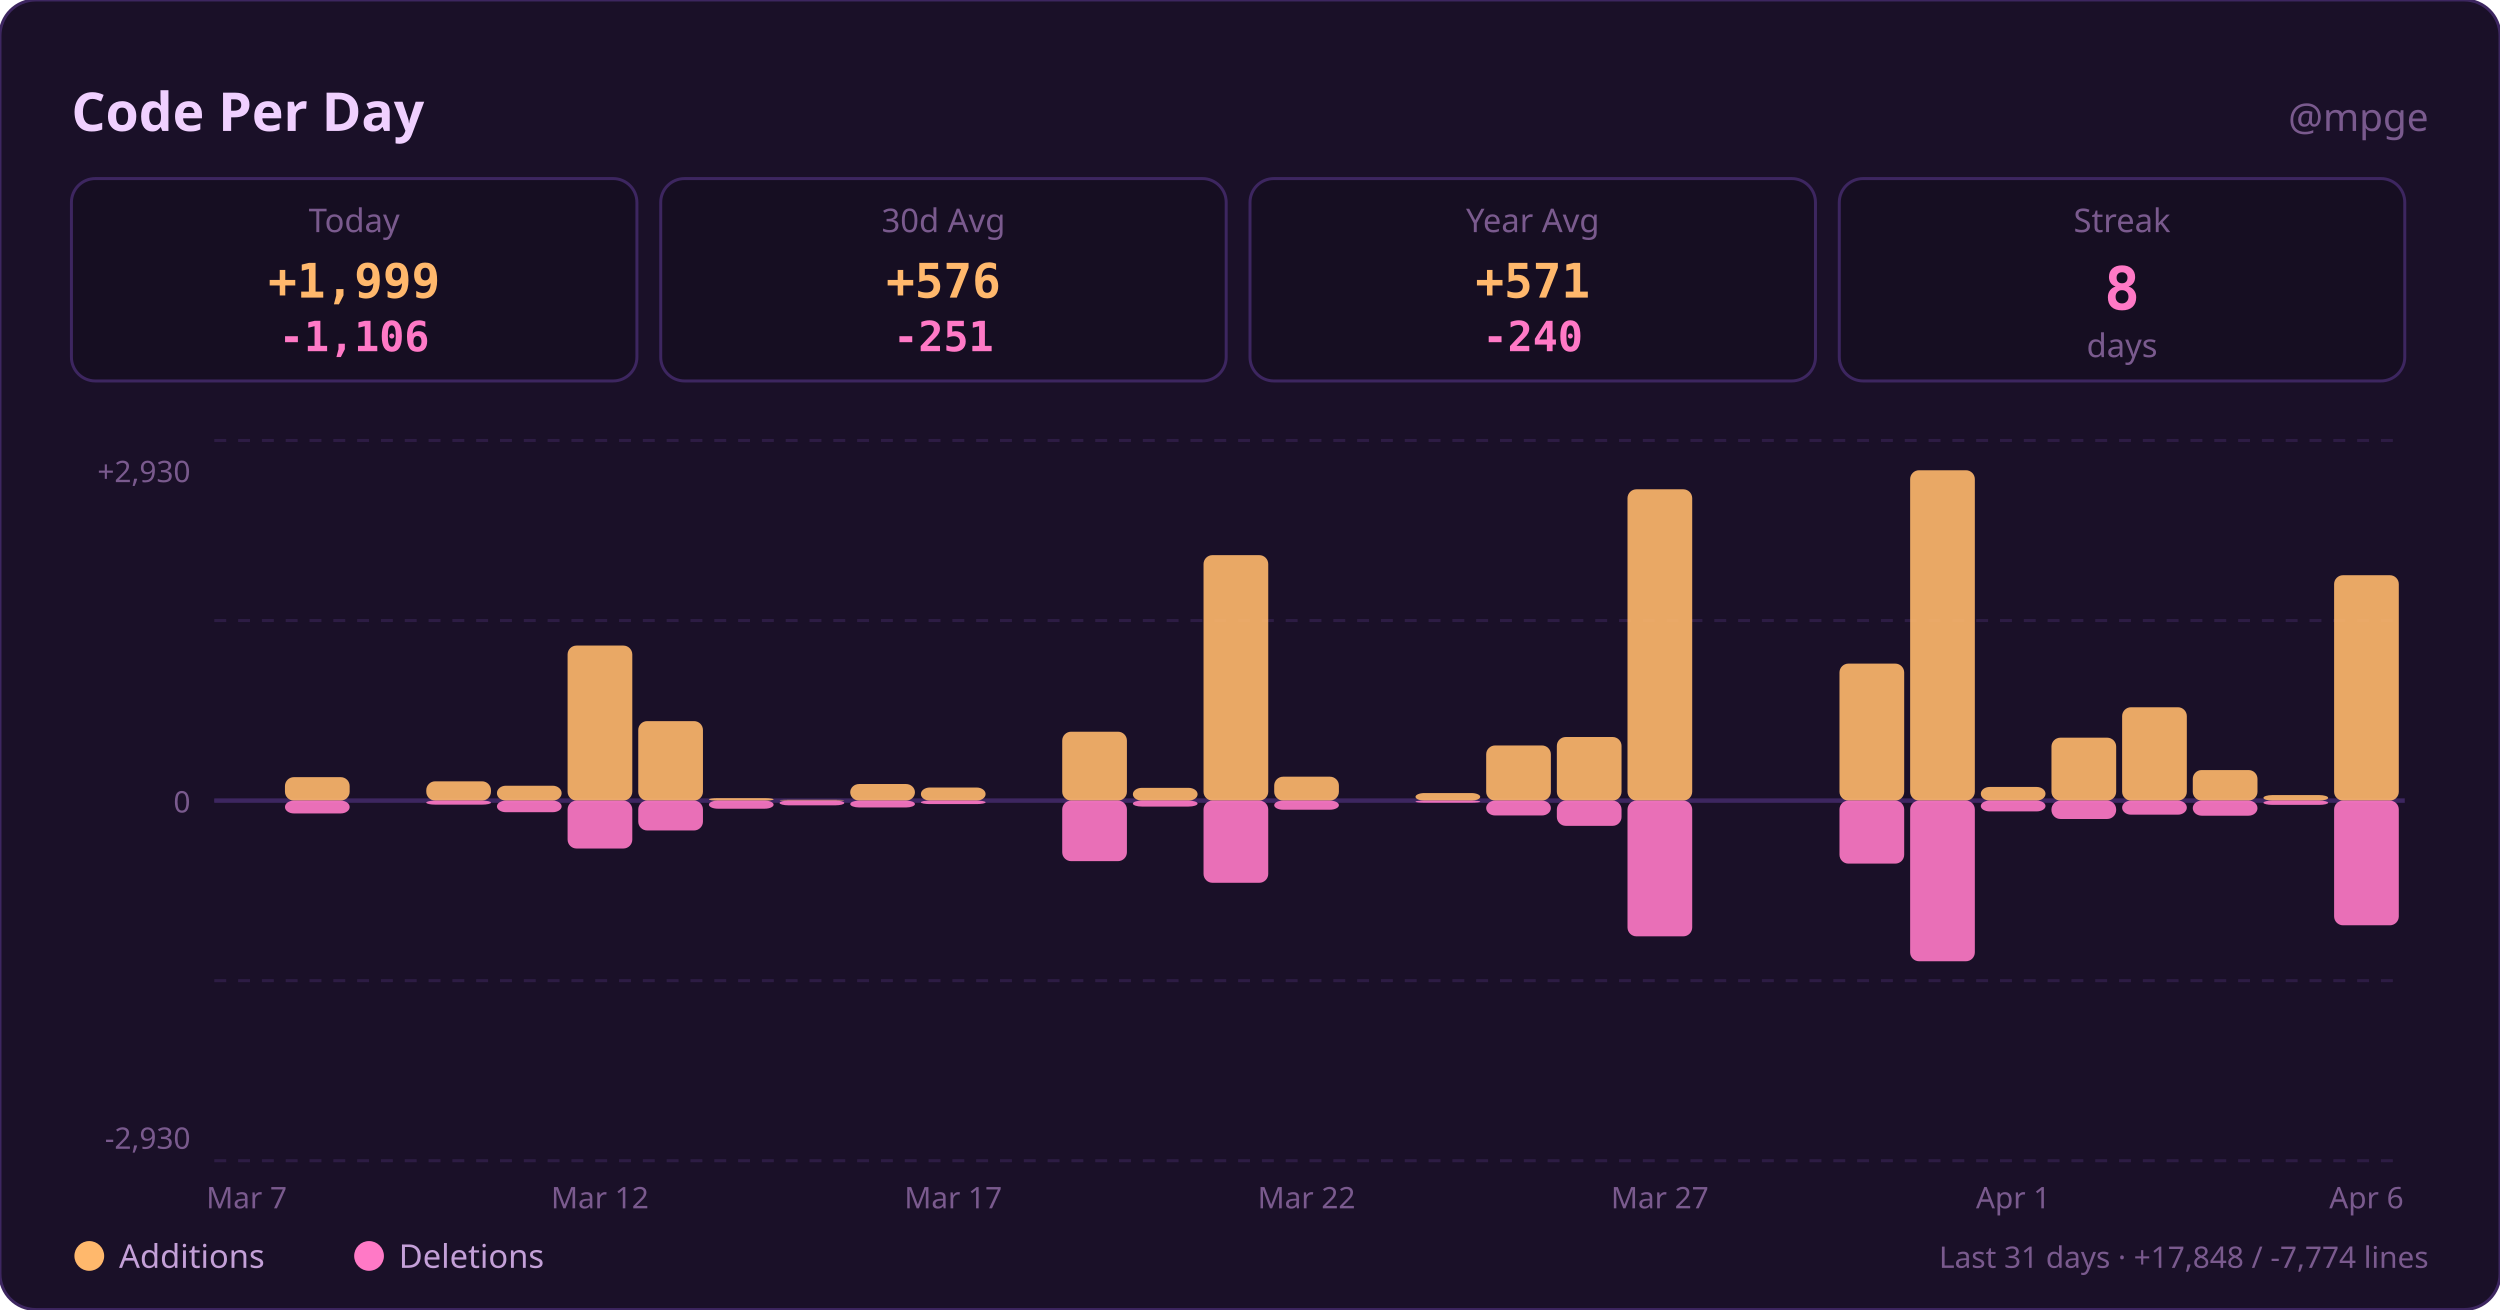
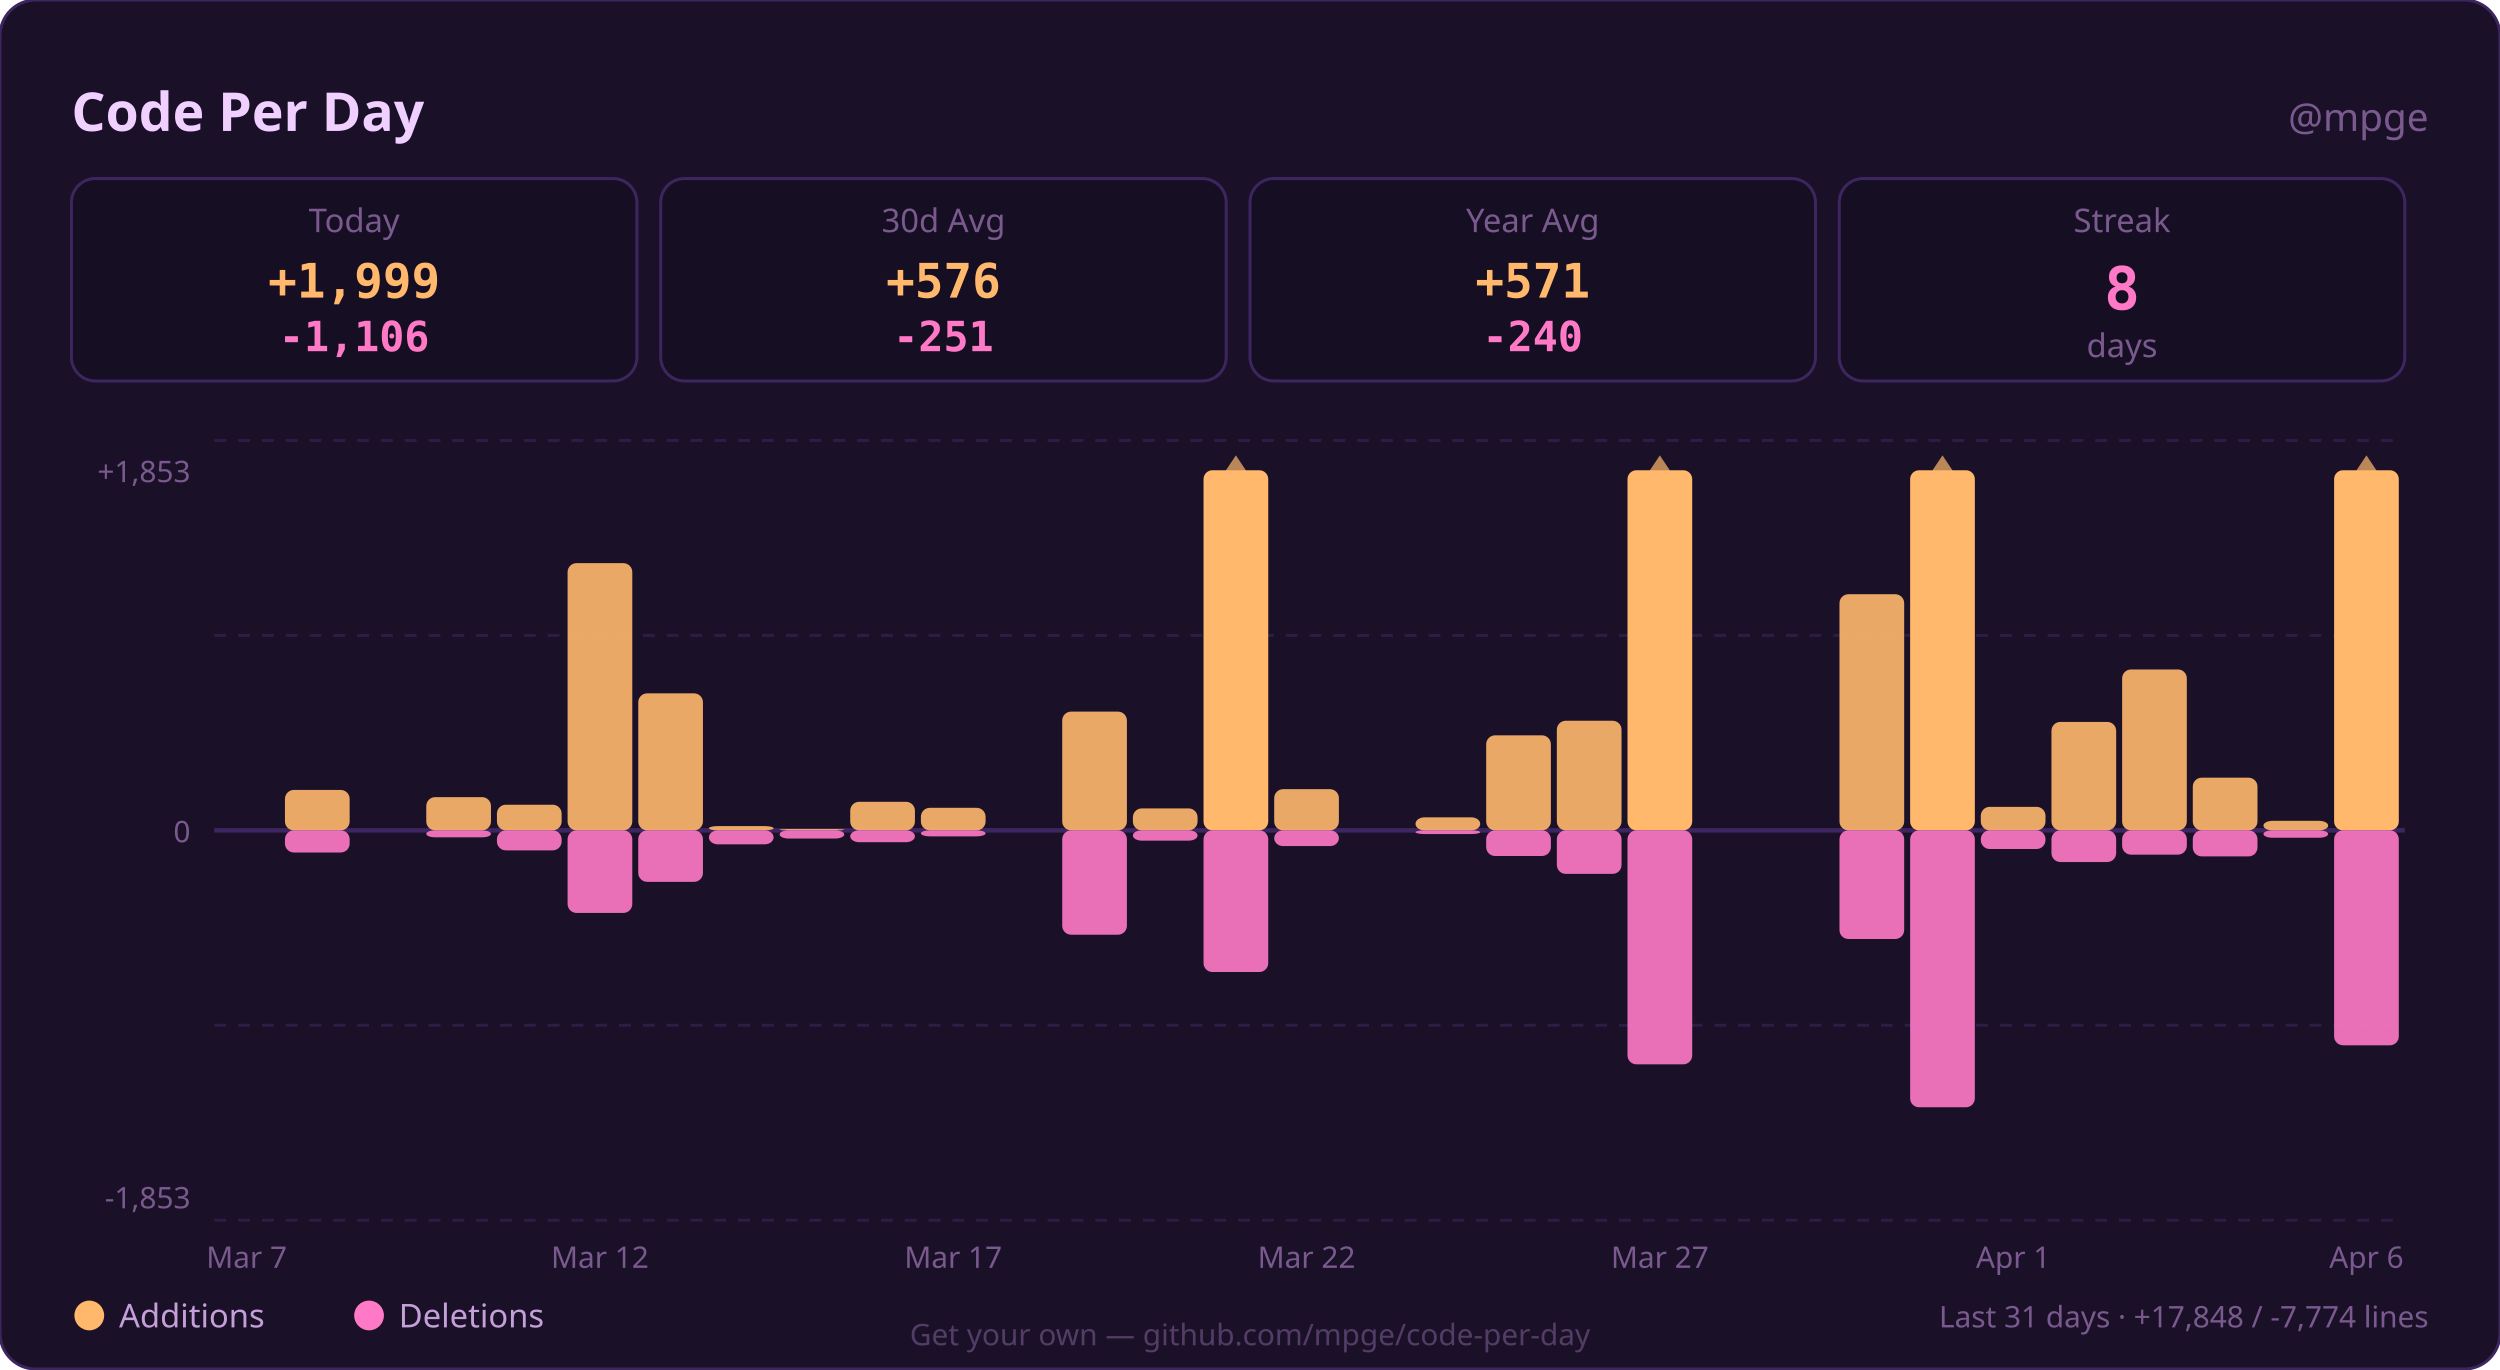
- <svg xmlns="http://www.w3.org/2000/svg" width="840" height="440" viewBox="0 0 840 440">
+ <svg xmlns="http://www.w3.org/2000/svg" width="840" height="460" viewBox="0 0 840 460">
  <style>
      @keyframes fadeInUp {
        from { opacity: 0; transform: translateY(12px); }
        to   { opacity: 1; transform: translateY(0); }
      }
      @keyframes growBar {
        from { transform: scaleY(0); }
        to   { transform: scaleY(1); }
      }
      .cpd-header  { animation: fadeInUp 0.5s ease both; }
      .cpd-stats   { animation: fadeInUp 0.5s ease 0.15s both; }
      .cpd-chart   { animation: fadeInUp 0.5s ease 0.3s both; }
      .cpd-legend  { animation: fadeInUp 0.5s ease 0.45s both; }
    </style>
-   <rect width="840" height="440" rx="12" fill="#1a1028" stroke="#3d2660" stroke-width="1" />
+   <rect width="840" height="460" rx="12" fill="#1a1028" stroke="#3d2660" stroke-width="1" />
  <g class="cpd-header">
-     <text x="24" y="44" fill="#f0d0ff" font-size="18" font-family="'Segoe UI', sans-serif" font-weight="700">Code Per Day</text>
+     <a href="https://github.com/mpge/code-per-day" target="_blank">
+       <text x="24" y="44" fill="#f0d0ff" font-size="18" font-family="'Segoe UI', sans-serif" font-weight="700">Code Per Day</text>
+     </a>
    <text x="816" y="44" fill="#7a5a8e" font-size="13" font-family="'Segoe UI', sans-serif" text-anchor="end" font-weight="500">@mpge</text>
  </g>
  <g class="cpd-stats">
    <rect x="24" y="60" width="190" height="68" rx="8" fill="#160e22" stroke="#3d2660" stroke-width="1" />
    <text x="119" y="78" fill="#7a5a8e" font-size="11" font-family="'Segoe UI', sans-serif" text-anchor="middle" font-weight="500">Today</text>
    <text x="119" y="100" fill="#ffb86c" font-size="16" font-family="'Segoe UI Mono', 'Cascadia Code', monospace" text-anchor="middle" font-weight="700">+1,999</text>
    <text x="119" y="118" fill="#ff79c6" font-size="14" font-family="'Segoe UI Mono', 'Cascadia Code', monospace" text-anchor="middle" font-weight="600">-1,106</text>
    <rect x="222" y="60" width="190" height="68" rx="8" fill="#160e22" stroke="#3d2660" stroke-width="1" />
    <text x="317" y="78" fill="#7a5a8e" font-size="11" font-family="'Segoe UI', sans-serif" text-anchor="middle" font-weight="500">30d Avg</text>
    <text x="317" y="100" fill="#ffb86c" font-size="16" font-family="'Segoe UI Mono', 'Cascadia Code', monospace" text-anchor="middle" font-weight="700">+576</text>
    <text x="317" y="118" fill="#ff79c6" font-size="14" font-family="'Segoe UI Mono', 'Cascadia Code', monospace" text-anchor="middle" font-weight="600">-251</text>
    <rect x="420" y="60" width="190" height="68" rx="8" fill="#160e22" stroke="#3d2660" stroke-width="1" />
    <text x="515" y="78" fill="#7a5a8e" font-size="11" font-family="'Segoe UI', sans-serif" text-anchor="middle" font-weight="500">Year Avg</text>
    <text x="515" y="100" fill="#ffb86c" font-size="16" font-family="'Segoe UI Mono', 'Cascadia Code', monospace" text-anchor="middle" font-weight="700">+571</text>
    <text x="515" y="118" fill="#ff79c6" font-size="14" font-family="'Segoe UI Mono', 'Cascadia Code', monospace" text-anchor="middle" font-weight="600">-240</text>
    <rect x="618" y="60" width="190" height="68" rx="8" fill="#160e22" stroke="#3d2660" stroke-width="1" />
    <text x="713" y="78" fill="#7a5a8e" font-size="11" font-family="'Segoe UI', sans-serif" text-anchor="middle" font-weight="500">Streak</text>
    <text x="713" y="104" fill="#ff79c6" font-size="20" font-family="'Segoe UI Mono', 'Cascadia Code', monospace" text-anchor="middle" font-weight="700">8</text>
    <text x="713" y="120" fill="#7a5a8e" font-size="11" font-family="'Segoe UI', sans-serif" text-anchor="middle">days</text>
  </g>
  <g class="cpd-chart">
    <line x1="72" y1="148" x2="808" y2="148" stroke="#2d1c44" stroke-width="1" stroke-dasharray="4,4" />
-     <line x1="72" y1="208.5" x2="808" y2="208.5" stroke="#2d1c44" stroke-width="1" stroke-dasharray="4,4" />
-     <line x1="72" y1="269" x2="808" y2="269" stroke="#2d1c44" stroke-width="1" stroke-dasharray="4,4" />
-     <line x1="72" y1="329.5" x2="808" y2="329.5" stroke="#2d1c44" stroke-width="1" stroke-dasharray="4,4" />
-     <line x1="72" y1="390" x2="808" y2="390" stroke="#2d1c44" stroke-width="1" stroke-dasharray="4,4" />
-     <line x1="72" y1="269" x2="808" y2="269" stroke="#3d2660" stroke-width="1.5" />
-     <text x="64" y="162" fill="#7a5a8e" font-size="10" font-family="'Segoe UI', sans-serif" text-anchor="end">+2,930</text>
-     <text x="64" y="386" fill="#7a5a8e" font-size="10" font-family="'Segoe UI', sans-serif" text-anchor="end">-2,930</text>
-     <text x="64" y="273" fill="#7a5a8e" font-size="10" font-family="'Segoe UI', sans-serif" text-anchor="end">0</text>
-     <rect x="95.742" y="261.12" width="21.742" height="7.88" fill="#ffb86c" rx="3" opacity="0.9" />
-     <rect x="95.742" y="269" width="21.742" height="4.319" fill="#ff79c6" rx="3" opacity="0.9" />
-     <rect x="143.226" y="262.522" width="21.742" height="6.478" fill="#ffb86c" rx="3" opacity="0.9" />
-     <rect x="143.226" y="269" width="21.742" height="1.364" fill="#ff79c6" rx="3" opacity="0.9" />
-     <rect x="166.968" y="263.999" width="21.742" height="5.001" fill="#ffb86c" rx="3" opacity="0.9" />
-     <rect x="166.968" y="269" width="21.742" height="3.902" fill="#ff79c6" rx="3" opacity="0.9" />
-     <rect x="190.71" y="216.91" width="21.742" height="52.09" fill="#ffb86c" rx="3" opacity="0.9" />
-     <rect x="190.71" y="269" width="21.742" height="16.101" fill="#ff79c6" rx="3" opacity="0.9" />
-     <rect x="214.452" y="242.292" width="21.742" height="26.708" fill="#ffb86c" rx="3" opacity="0.9" />
-     <rect x="214.452" y="269" width="21.742" height="10.039" fill="#ff79c6" rx="3" opacity="0.9" />
-     <rect x="238.194" y="268.167" width="21.742" height="0.833" fill="#ffb86c" rx="3" opacity="0.9" />
-     <rect x="238.194" y="269" width="21.742" height="2.728" fill="#ff79c6" rx="3" opacity="0.9" />
-     <rect x="261.935" y="268.735" width="21.742" height="0.265" fill="#ffb86c" rx="3" opacity="0.9" />
-     <rect x="261.935" y="269" width="21.742" height="1.591" fill="#ff79c6" rx="3" opacity="0.9" />
-     <rect x="285.677" y="263.431" width="21.742" height="5.569" fill="#ffb86c" rx="3" opacity="0.9" />
-     <rect x="285.677" y="269" width="21.742" height="2.311" fill="#ff79c6" rx="3" opacity="0.9" />
-     <rect x="309.419" y="264.605" width="21.742" height="4.395" fill="#ffb86c" rx="3" opacity="0.9" />
-     <rect x="309.419" y="269" width="21.742" height="1.174" fill="#ff79c6" rx="3" opacity="0.9" />
-     <rect x="356.903" y="245.853" width="21.742" height="23.147" fill="#ffb86c" rx="3" opacity="0.9" />
-     <rect x="356.903" y="269" width="21.742" height="20.344" fill="#ff79c6" rx="3" opacity="0.9" />
-     <rect x="380.645" y="264.719" width="21.742" height="4.281" fill="#ffb86c" rx="3" opacity="0.9" />
-     <rect x="380.645" y="269" width="21.742" height="2.008" fill="#ff79c6" rx="3" opacity="0.9" />
-     <rect x="404.387" y="186.527" width="21.742" height="82.473" fill="#ffb86c" rx="3" opacity="0.9" />
-     <rect x="404.387" y="269" width="21.742" height="27.617" fill="#ff79c6" rx="3" opacity="0.9" />
-     <rect x="428.129" y="260.969" width="21.742" height="8.031" fill="#ffb86c" rx="3" opacity="0.9" />
-     <rect x="428.129" y="269" width="21.742" height="3.069" fill="#ff79c6" rx="3" opacity="0.9" />
-     <rect x="475.613" y="266.462" width="21.742" height="2.538" fill="#ffb86c" rx="3" opacity="0.9" />
-     <rect x="475.613" y="269" width="21.742" height="0.72" fill="#ff79c6" rx="3" opacity="0.9" />
-     <rect x="499.355" y="250.475" width="21.742" height="18.525" fill="#ffb86c" rx="3" opacity="0.9" />
-     <rect x="499.355" y="269" width="21.742" height="5.001" fill="#ff79c6" rx="3" opacity="0.9" />
-     <rect x="523.097" y="247.633" width="21.742" height="21.367" fill="#ffb86c" rx="3" opacity="0.9" />
-     <rect x="523.097" y="269" width="21.742" height="8.486" fill="#ff79c6" rx="3" opacity="0.9" />
-     <rect x="546.839" y="164.402" width="21.742" height="104.598" fill="#ffb86c" rx="3" opacity="0.9" />
-     <rect x="546.839" y="269" width="21.742" height="45.612" fill="#ff79c6" rx="3" opacity="0.9" />
-     <rect x="618.065" y="222.971" width="21.742" height="46.029" fill="#ffb86c" rx="3" opacity="0.9" />
-     <rect x="618.065" y="269" width="21.742" height="21.177" fill="#ff79c6" rx="3" opacity="0.9" />
-     <rect x="641.806" y="158" width="21.742" height="111" fill="#ffb86c" rx="3" opacity="0.9" />
-     <rect x="641.806" y="269" width="21.742" height="53.985" fill="#ff79c6" rx="3" opacity="0.9" />
-     <rect x="665.548" y="264.416" width="21.742" height="4.584" fill="#ffb86c" rx="3" opacity="0.9" />
-     <rect x="665.548" y="269" width="21.742" height="3.637" fill="#ff79c6" rx="3" opacity="0.9" />
-     <rect x="689.29" y="247.861" width="21.742" height="21.139" fill="#ffb86c" rx="3" opacity="0.9" />
-     <rect x="689.29" y="269" width="21.742" height="6.175" fill="#ff79c6" rx="3" opacity="0.9" />
-     <rect x="713.032" y="237.632" width="21.742" height="31.368" fill="#ffb86c" rx="3" opacity="0.9" />
-     <rect x="713.032" y="269" width="21.742" height="4.735" fill="#ff79c6" rx="3" opacity="0.9" />
-     <rect x="736.774" y="258.733" width="21.742" height="10.267" fill="#ffb86c" rx="3" opacity="0.9" />
-     <rect x="736.774" y="269" width="21.742" height="5.076" fill="#ff79c6" rx="3" opacity="0.9" />
-     <rect x="760.516" y="267.144" width="21.742" height="1.856" fill="#ffb86c" rx="3" opacity="0.9" />
-     <rect x="760.516" y="269" width="21.742" height="1.44" fill="#ff79c6" rx="3" opacity="0.9" />
-     <rect x="784.258" y="193.27" width="21.742" height="75.73" fill="#ffb86c" rx="3" opacity="0.9" />
-     <rect x="784.258" y="269" width="21.742" height="41.9" fill="#ff79c6" rx="3" opacity="0.9" />
-     <text x="82.871" y="406" fill="#7a5a8e" font-size="10" font-family="'Segoe UI', sans-serif" text-anchor="middle">Mar 7</text>
-     <text x="201.581" y="406" fill="#7a5a8e" font-size="10" font-family="'Segoe UI', sans-serif" text-anchor="middle">Mar 12</text>
-     <text x="320.29" y="406" fill="#7a5a8e" font-size="10" font-family="'Segoe UI', sans-serif" text-anchor="middle">Mar 17</text>
-     <text x="439" y="406" fill="#7a5a8e" font-size="10" font-family="'Segoe UI', sans-serif" text-anchor="middle">Mar 22</text>
-     <text x="557.71" y="406" fill="#7a5a8e" font-size="10" font-family="'Segoe UI', sans-serif" text-anchor="middle">Mar 27</text>
-     <text x="676.419" y="406" fill="#7a5a8e" font-size="10" font-family="'Segoe UI', sans-serif" text-anchor="middle">Apr 1</text>
-     <text x="795.129" y="406" fill="#7a5a8e" font-size="10" font-family="'Segoe UI', sans-serif" text-anchor="middle">Apr 6</text>
+     <line x1="72" y1="213.5" x2="808" y2="213.5" stroke="#2d1c44" stroke-width="1" stroke-dasharray="4,4" />
+     <line x1="72" y1="279" x2="808" y2="279" stroke="#2d1c44" stroke-width="1" stroke-dasharray="4,4" />
+     <line x1="72" y1="344.5" x2="808" y2="344.5" stroke="#2d1c44" stroke-width="1" stroke-dasharray="4,4" />
+     <line x1="72" y1="410" x2="808" y2="410" stroke="#2d1c44" stroke-width="1" stroke-dasharray="4,4" />
+     <line x1="72" y1="279" x2="808" y2="279" stroke="#3d2660" stroke-width="1.5" />
+     <text x="64" y="162" fill="#7a5a8e" font-size="10" font-family="'Segoe UI', sans-serif" text-anchor="end">+1,853</text>
+     <text x="64" y="406" fill="#7a5a8e" font-size="10" font-family="'Segoe UI', sans-serif" text-anchor="end">-1,853</text>
+     <text x="64" y="283" fill="#7a5a8e" font-size="10" font-family="'Segoe UI', sans-serif" text-anchor="end">0</text>
+     <rect x="95.742" y="265.418" width="21.742" height="13.582" fill="#ffb86c" rx="3" opacity="0.9" />
+     <rect x="95.742" y="279" width="21.742" height="7.444" fill="#ff79c6" rx="3" opacity="0.9" />
+     <rect x="143.226" y="267.834" width="21.742" height="11.166" fill="#ffb86c" rx="3" opacity="0.9" />
+     <rect x="143.226" y="279" width="21.742" height="2.351" fill="#ff79c6" rx="3" opacity="0.9" />
+     <rect x="166.968" y="270.38" width="21.742" height="8.62" fill="#ffb86c" rx="3" opacity="0.9" />
+     <rect x="166.968" y="279" width="21.742" height="6.726" fill="#ff79c6" rx="3" opacity="0.9" />
+     <rect x="190.71" y="189.213" width="21.742" height="89.787" fill="#ffb86c" rx="3" opacity="0.9" />
+     <rect x="190.71" y="279" width="21.742" height="27.752" fill="#ff79c6" rx="3" opacity="0.9" />
+     <rect x="214.452" y="232.964" width="21.742" height="46.036" fill="#ffb86c" rx="3" opacity="0.9" />
+     <rect x="214.452" y="279" width="21.742" height="17.304" fill="#ff79c6" rx="3" opacity="0.9" />
+     <rect x="238.194" y="277.563" width="21.742" height="1.437" fill="#ffb86c" rx="3" opacity="0.9" />
+     <rect x="238.194" y="279" width="21.742" height="4.702" fill="#ff79c6" rx="3" opacity="0.9" />
+     <rect x="261.935" y="278.543" width="21.742" height="0.457" fill="#ffb86c" rx="3" opacity="0.9" />
+     <rect x="261.935" y="279" width="21.742" height="2.743" fill="#ff79c6" rx="3" opacity="0.9" />
+     <rect x="285.677" y="269.401" width="21.742" height="9.599" fill="#ffb86c" rx="3" opacity="0.9" />
+     <rect x="285.677" y="279" width="21.742" height="3.983" fill="#ff79c6" rx="3" opacity="0.9" />
+     <rect x="309.419" y="271.425" width="21.742" height="7.575" fill="#ffb86c" rx="3" opacity="0.9" />
+     <rect x="309.419" y="279" width="21.742" height="2.024" fill="#ff79c6" rx="3" opacity="0.9" />
+     <rect x="356.903" y="239.102" width="21.742" height="39.898" fill="#ffb86c" rx="3" opacity="0.9" />
+     <rect x="356.903" y="279" width="21.742" height="35.066" fill="#ff79c6" rx="3" opacity="0.9" />
+     <rect x="380.645" y="271.621" width="21.742" height="7.379" fill="#ffb86c" rx="3" opacity="0.9" />
+     <rect x="380.645" y="279" width="21.742" height="3.461" fill="#ff79c6" rx="3" opacity="0.9" />
+     <rect x="404.387" y="158" width="21.742" height="121" fill="#ffb86c" rx="3" opacity="1" />
+     <polygon points="411.258,159 419.258,159 415.258,153" fill="#ffb86c" opacity="0.7" />
+     <rect x="404.387" y="279" width="21.742" height="47.603" fill="#ff79c6" rx="3" opacity="0.9" />
+     <rect x="428.129" y="265.157" width="21.742" height="13.843" fill="#ffb86c" rx="3" opacity="0.9" />
+     <rect x="428.129" y="279" width="21.742" height="5.289" fill="#ff79c6" rx="3" opacity="0.9" />
+     <rect x="475.613" y="274.625" width="21.742" height="4.375" fill="#ffb86c" rx="3" opacity="0.9" />
+     <rect x="475.613" y="279" width="21.742" height="1.241" fill="#ff79c6" rx="3" opacity="0.9" />
+     <rect x="499.355" y="247.069" width="21.742" height="31.931" fill="#ffb86c" rx="3" opacity="0.9" />
+     <rect x="499.355" y="279" width="21.742" height="8.62" fill="#ff79c6" rx="3" opacity="0.9" />
+     <rect x="523.097" y="242.171" width="21.742" height="36.829" fill="#ffb86c" rx="3" opacity="0.9" />
+     <rect x="523.097" y="279" width="21.742" height="14.627" fill="#ff79c6" rx="3" opacity="0.9" />
+     <rect x="546.839" y="158" width="21.742" height="121" fill="#ffb86c" rx="3" opacity="1" />
+     <polygon points="553.71,159 561.71,159 557.71,153" fill="#ffb86c" opacity="0.7" />
+     <rect x="546.839" y="279" width="21.742" height="78.621" fill="#ff79c6" rx="3" opacity="0.9" />
+     <rect x="618.065" y="199.661" width="21.742" height="79.339" fill="#ffb86c" rx="3" opacity="0.9" />
+     <rect x="618.065" y="279" width="21.742" height="36.502" fill="#ff79c6" rx="3" opacity="0.9" />
+     <rect x="641.806" y="158" width="21.742" height="121" fill="#ffb86c" rx="3" opacity="1" />
+     <polygon points="648.677,159 656.677,159 652.677,153" fill="#ffb86c" opacity="0.7" />
+     <rect x="641.806" y="279" width="21.742" height="93.052" fill="#ff79c6" rx="3" opacity="0.9" />
+     <rect x="665.548" y="271.099" width="21.742" height="7.901" fill="#ffb86c" rx="3" opacity="0.9" />
+     <rect x="665.548" y="279" width="21.742" height="6.269" fill="#ff79c6" rx="3" opacity="0.9" />
+     <rect x="689.29" y="242.563" width="21.742" height="36.437" fill="#ffb86c" rx="3" opacity="0.9" />
+     <rect x="689.29" y="279" width="21.742" height="10.644" fill="#ff79c6" rx="3" opacity="0.9" />
+     <rect x="713.032" y="224.932" width="21.742" height="54.068" fill="#ffb86c" rx="3" opacity="0.9" />
+     <rect x="713.032" y="279" width="21.742" height="8.162" fill="#ff79c6" rx="3" opacity="0.9" />
+     <rect x="736.774" y="261.304" width="21.742" height="17.696" fill="#ffb86c" rx="3" opacity="0.9" />
+     <rect x="736.774" y="279" width="21.742" height="8.75" fill="#ff79c6" rx="3" opacity="0.9" />
+     <rect x="760.516" y="275.8" width="21.742" height="3.2" fill="#ffb86c" rx="3" opacity="0.9" />
+     <rect x="760.516" y="279" width="21.742" height="2.481" fill="#ff79c6" rx="3" opacity="0.9" />
+     <rect x="784.258" y="158" width="21.742" height="121" fill="#ffb86c" rx="3" opacity="1" />
+     <polygon points="791.129,159 799.129,159 795.129,153" fill="#ffb86c" opacity="0.7" />
+     <rect x="784.258" y="279" width="21.742" height="72.221" fill="#ff79c6" rx="3" opacity="0.9" />
+     <text x="82.871" y="426" fill="#7a5a8e" font-size="10" font-family="'Segoe UI', sans-serif" text-anchor="middle">Mar 7</text>
+     <text x="201.581" y="426" fill="#7a5a8e" font-size="10" font-family="'Segoe UI', sans-serif" text-anchor="middle">Mar 12</text>
+     <text x="320.29" y="426" fill="#7a5a8e" font-size="10" font-family="'Segoe UI', sans-serif" text-anchor="middle">Mar 17</text>
+     <text x="439" y="426" fill="#7a5a8e" font-size="10" font-family="'Segoe UI', sans-serif" text-anchor="middle">Mar 22</text>
+     <text x="557.71" y="426" fill="#7a5a8e" font-size="10" font-family="'Segoe UI', sans-serif" text-anchor="middle">Mar 27</text>
+     <text x="676.419" y="426" fill="#7a5a8e" font-size="10" font-family="'Segoe UI', sans-serif" text-anchor="middle">Apr 1</text>
+     <text x="795.129" y="426" fill="#7a5a8e" font-size="10" font-family="'Segoe UI', sans-serif" text-anchor="middle">Apr 6</text>
  </g>
  <g class="cpd-legend">
-     <circle cx="30" cy="422" r="5" fill="#ffb86c" />
-     <text x="40" y="426" fill="#c4a0d8" font-size="11" font-family="'Segoe UI', sans-serif">Additions</text>
-     <circle cx="124" cy="422" r="5" fill="#ff79c6" />
-     <text x="134" y="426" fill="#c4a0d8" font-size="11" font-family="'Segoe UI', sans-serif">Deletions</text>
-     <text x="816" y="426" fill="#7a5a8e" font-size="10" font-family="'Segoe UI', sans-serif" text-anchor="end">Last 31 days · +17,848 / -7,774 lines</text>
+     <circle cx="30" cy="442" r="5" fill="#ffb86c" />
+     <text x="40" y="446" fill="#c4a0d8" font-size="11" font-family="'Segoe UI', sans-serif">Additions</text>
+     <circle cx="124" cy="442" r="5" fill="#ff79c6" />
+     <text x="134" y="446" fill="#c4a0d8" font-size="11" font-family="'Segoe UI', sans-serif">Deletions</text>
+     <text x="816" y="446" fill="#7a5a8e" font-size="10" font-family="'Segoe UI', sans-serif" text-anchor="end">Last 31 days · +17,848 / -7,774 lines</text>
  </g>
+   <a href="https://github.com/mpge/code-per-day" target="_blank">
+     <text x="420" y="452" fill="#7a5a8e" font-size="10" font-family="'Segoe UI', sans-serif" text-anchor="middle" opacity="0.6">Get your own — github.com/mpge/code-per-day</text>
+   </a>
</svg>
